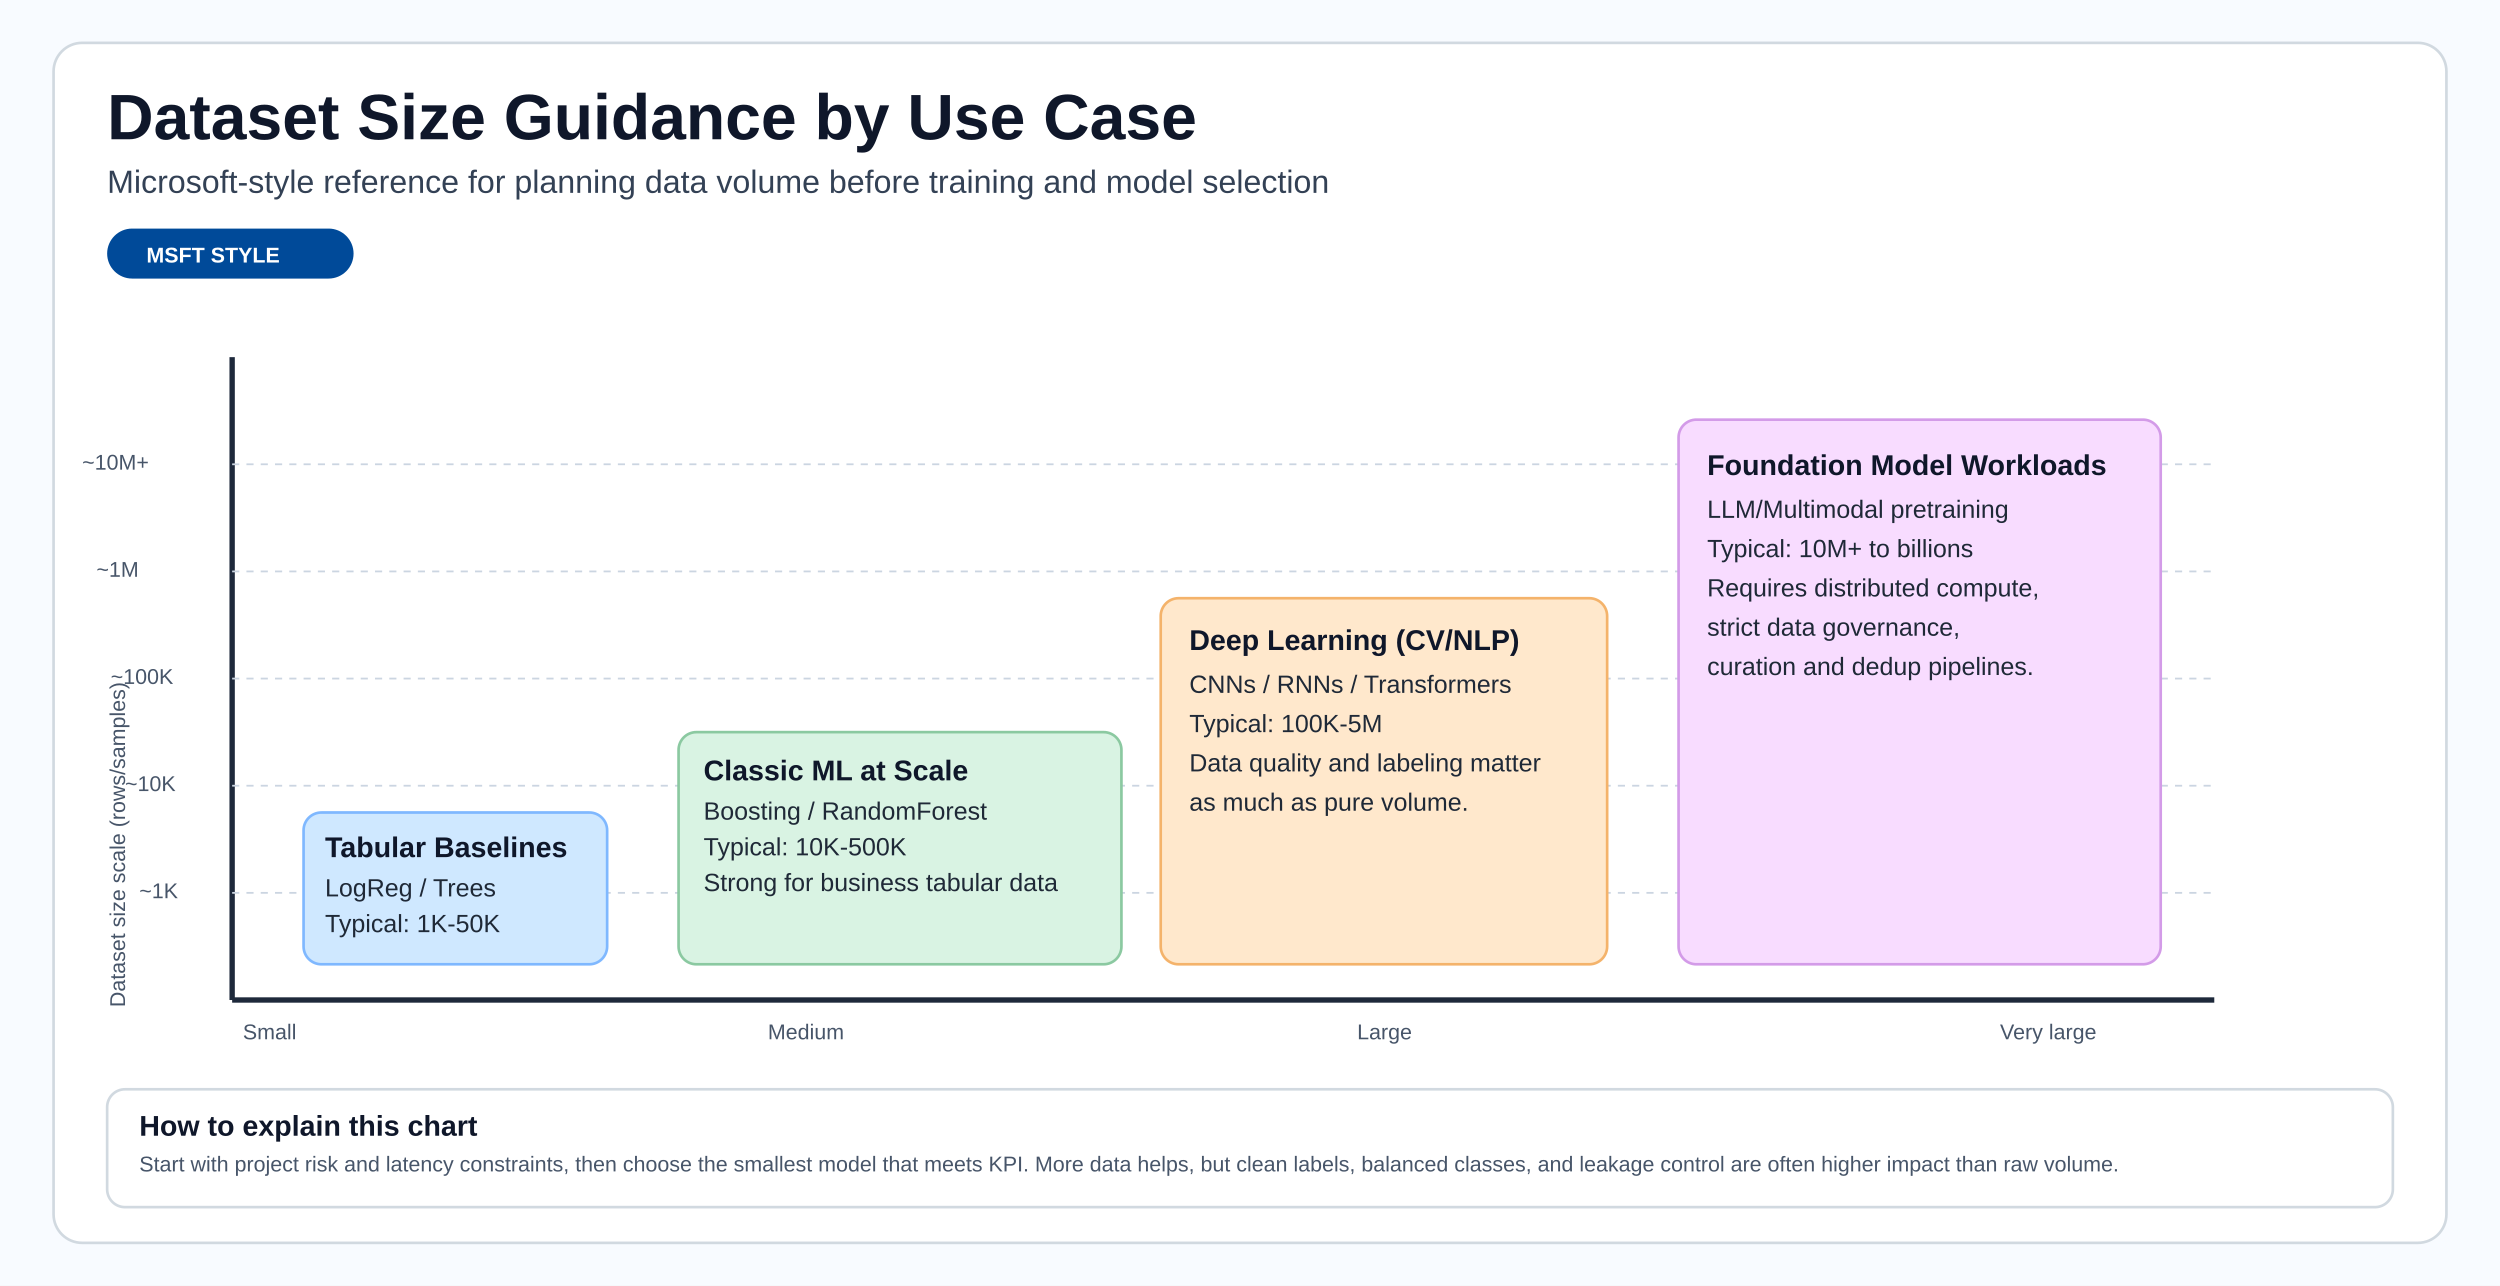
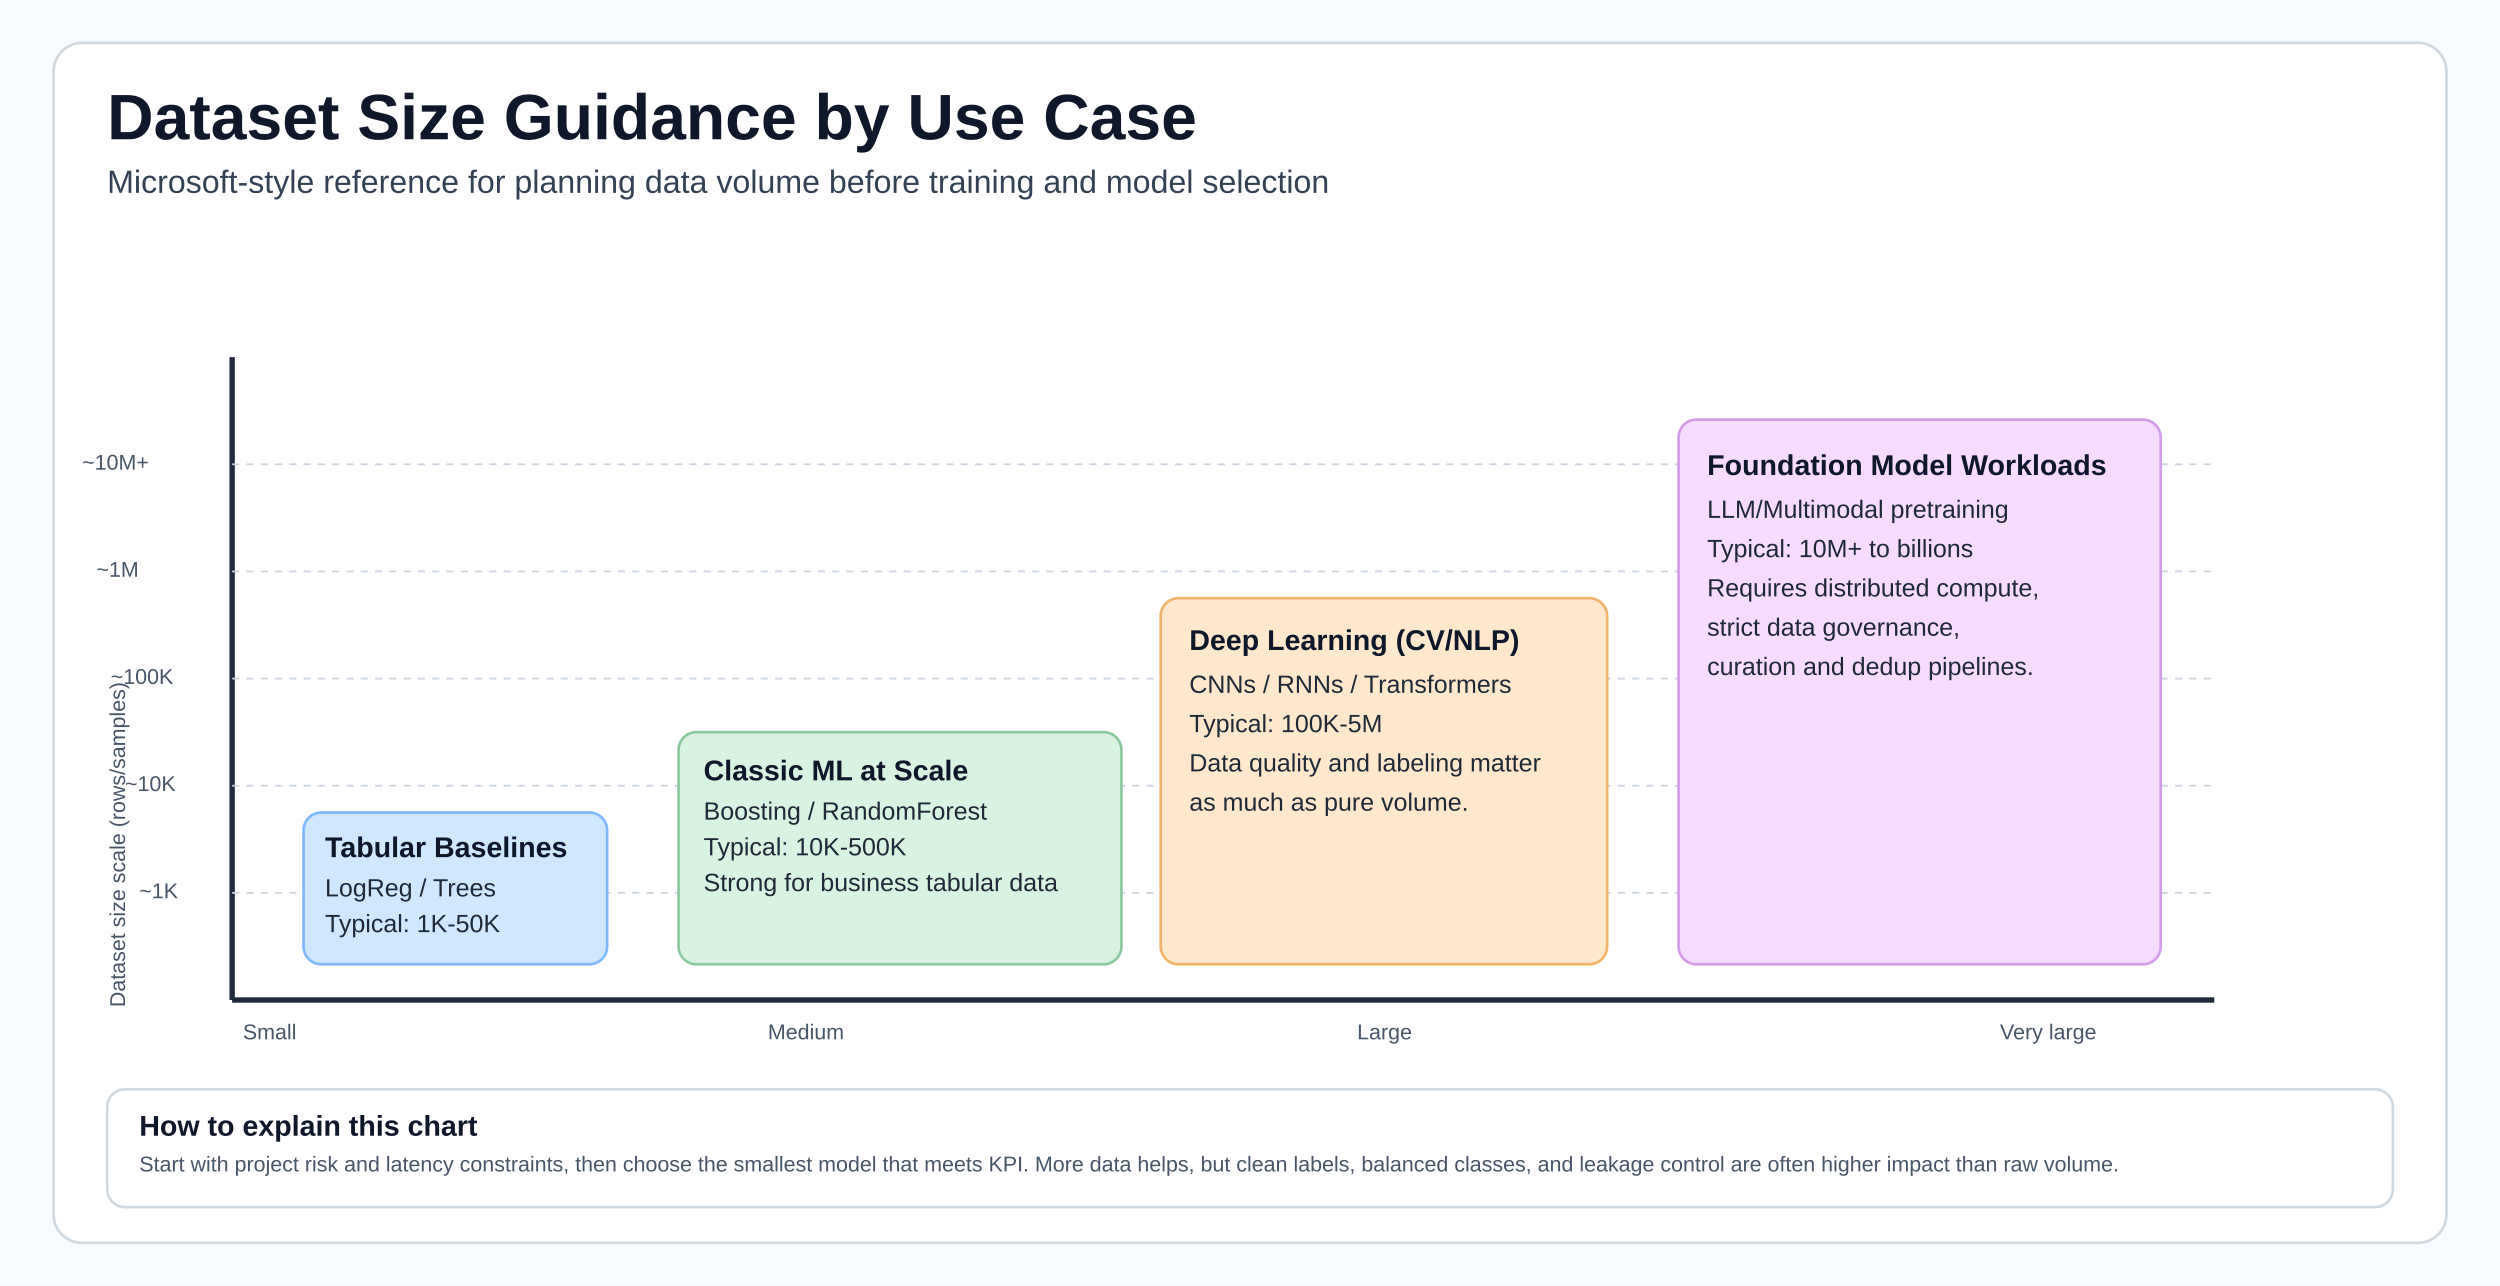
<svg xmlns="http://www.w3.org/2000/svg" width="1400" height="720" viewBox="0 0 1400 720" role="img" aria-labelledby="title desc">
  <defs>
    <style>
      .bg { fill: #f8fbff; }
      .panel { fill: #ffffff; stroke: #d1d9e0; stroke-width: 1.5; }
      .title { fill: #0f172a; font-family: Segoe UI, Arial, sans-serif; font-size: 36px; font-weight: 700; }
      .sub { fill: #334155; font-family: Segoe UI, Arial, sans-serif; font-size: 18px; }
      .h { fill: #0f172a; font-family: Segoe UI, Arial, sans-serif; font-size: 16px; font-weight: 700; }
      .t { fill: #1f2937; font-family: Segoe UI, Arial, sans-serif; font-size: 14px; }
      .small { fill: #475569; font-family: Segoe UI, Arial, sans-serif; font-size: 12px; }
      .axis { stroke: #1e293b; stroke-width: 3; }
      .grid { stroke: #cbd5e1; stroke-width: 1; stroke-dasharray: 4 4; }
      .low { fill: #cfe8ff; stroke: #7fb8ff; stroke-width: 1.5; }
      .mid { fill: #d9f3e3; stroke: #8bc9a1; stroke-width: 1.5; }
      .high { fill: #ffe8cc; stroke: #f4b36b; stroke-width: 1.5; }
      .vhigh { fill: #f8dcff; stroke: #d39be8; stroke-width: 1.5; }
      .chip { fill: #004a99; }
      .chip-text { fill: #ffffff; font-family: Segoe UI, Arial, sans-serif; font-size: 12px; font-weight: 700; }
    </style>
  </defs>
  <rect class="bg" x="0" y="0" width="1400" height="720" />
  <rect class="panel" x="30" y="24" width="1340" height="672" rx="16" />
  <text class="title" x="60" y="78">Dataset Size Guidance by Use Case</text>
  <text class="sub" x="60" y="108">Microsoft-style reference for planning data volume before training and model selection</text>
-   <rect class="chip" x="60" y="128" width="138" height="28" rx="14" />
-   <text class="chip-text" x="82" y="147">MSFT STYLE</text>
  <line class="axis" x1="130" y1="560" x2="1240" y2="560" />
  <line class="axis" x1="130" y1="560" x2="130" y2="200" />
  <line class="grid" x1="130" y1="500" x2="1240" y2="500" />
  <line class="grid" x1="130" y1="440" x2="1240" y2="440" />
  <line class="grid" x1="130" y1="380" x2="1240" y2="380" />
  <line class="grid" x1="130" y1="320" x2="1240" y2="320" />
  <line class="grid" x1="130" y1="260" x2="1240" y2="260" />
  <text class="small" x="70" y="564" transform="rotate(-90 70 564)">Dataset size scale (rows/samples)</text>
  <text class="small" x="136" y="582">Small</text>
  <text class="small" x="430" y="582">Medium</text>
  <text class="small" x="760" y="582">Large</text>
  <text class="small" x="1120" y="582">Very large</text>
  <text class="small" x="78" y="503">~1K</text>
  <text class="small" x="70" y="443">~10K</text>
  <text class="small" x="62" y="383">~100K</text>
  <text class="small" x="54" y="323">~1M</text>
  <text class="small" x="46" y="263">~10M+</text>
  <rect class="low" x="170" y="455" width="170" height="85" rx="10" />
  <text class="h" x="182" y="480">Tabular Baselines</text>
  <text class="t" x="182" y="502">LogReg / Trees</text>
  <text class="t" x="182" y="522">Typical: 1K-50K</text>
  <rect class="mid" x="380" y="410" width="248" height="130" rx="10" />
  <text class="h" x="394" y="437">Classic ML at Scale</text>
  <text class="t" x="394" y="459">Boosting / RandomForest</text>
  <text class="t" x="394" y="479">Typical: 10K-500K</text>
  <text class="t" x="394" y="499">Strong for business tabular data</text>
  <rect class="high" x="650" y="335" width="250" height="205" rx="10" />
  <text class="h" x="666" y="364">Deep Learning (CV/NLP)</text>
  <text class="t" x="666" y="388">CNNs / RNNs / Transformers</text>
  <text class="t" x="666" y="410">Typical: 100K-5M</text>
  <text class="t" x="666" y="432">Data quality and labeling matter</text>
  <text class="t" x="666" y="454">as much as pure volume.</text>
  <rect class="vhigh" x="940" y="235" width="270" height="305" rx="10" />
  <text class="h" x="956" y="266">Foundation Model Workloads</text>
  <text class="t" x="956" y="290">LLM/Multimodal pretraining</text>
  <text class="t" x="956" y="312">Typical: 10M+ to billions</text>
  <text class="t" x="956" y="334">Requires distributed compute,</text>
  <text class="t" x="956" y="356">strict data governance,</text>
  <text class="t" x="956" y="378">curation and dedup pipelines.</text>
  <rect class="panel" x="60" y="610" width="1280" height="66" rx="10" />
  <text class="h" x="78" y="636">How to explain this chart</text>
  <text class="small" x="78" y="656">Start with project risk and latency constraints, then choose the smallest model that meets KPI. More data helps, but clean labels, balanced classes, and leakage control are often higher impact than raw volume.</text>
</svg>
